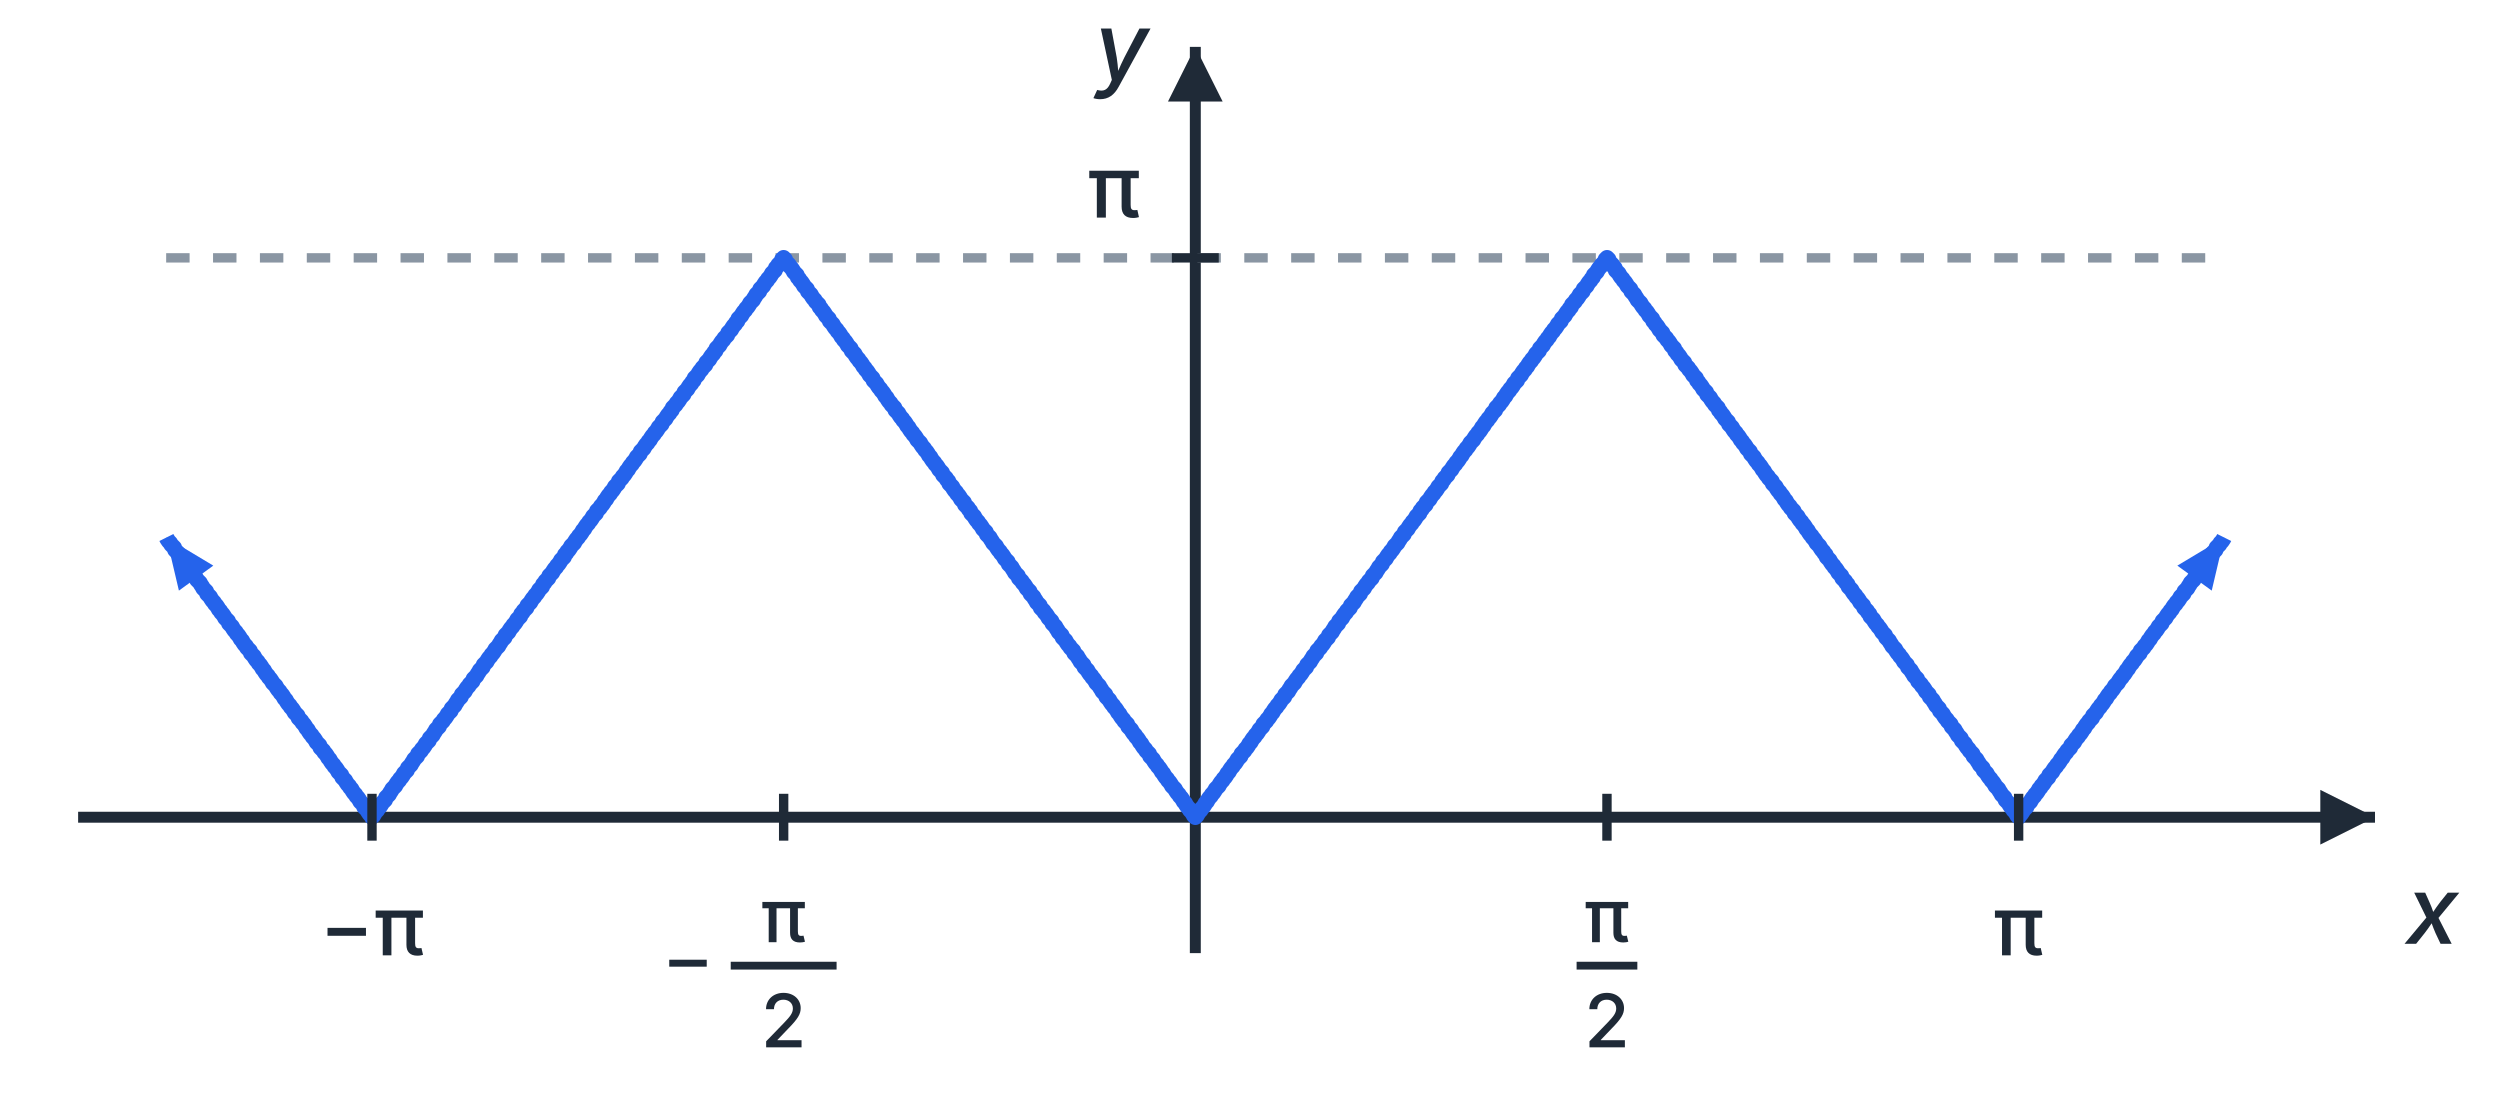
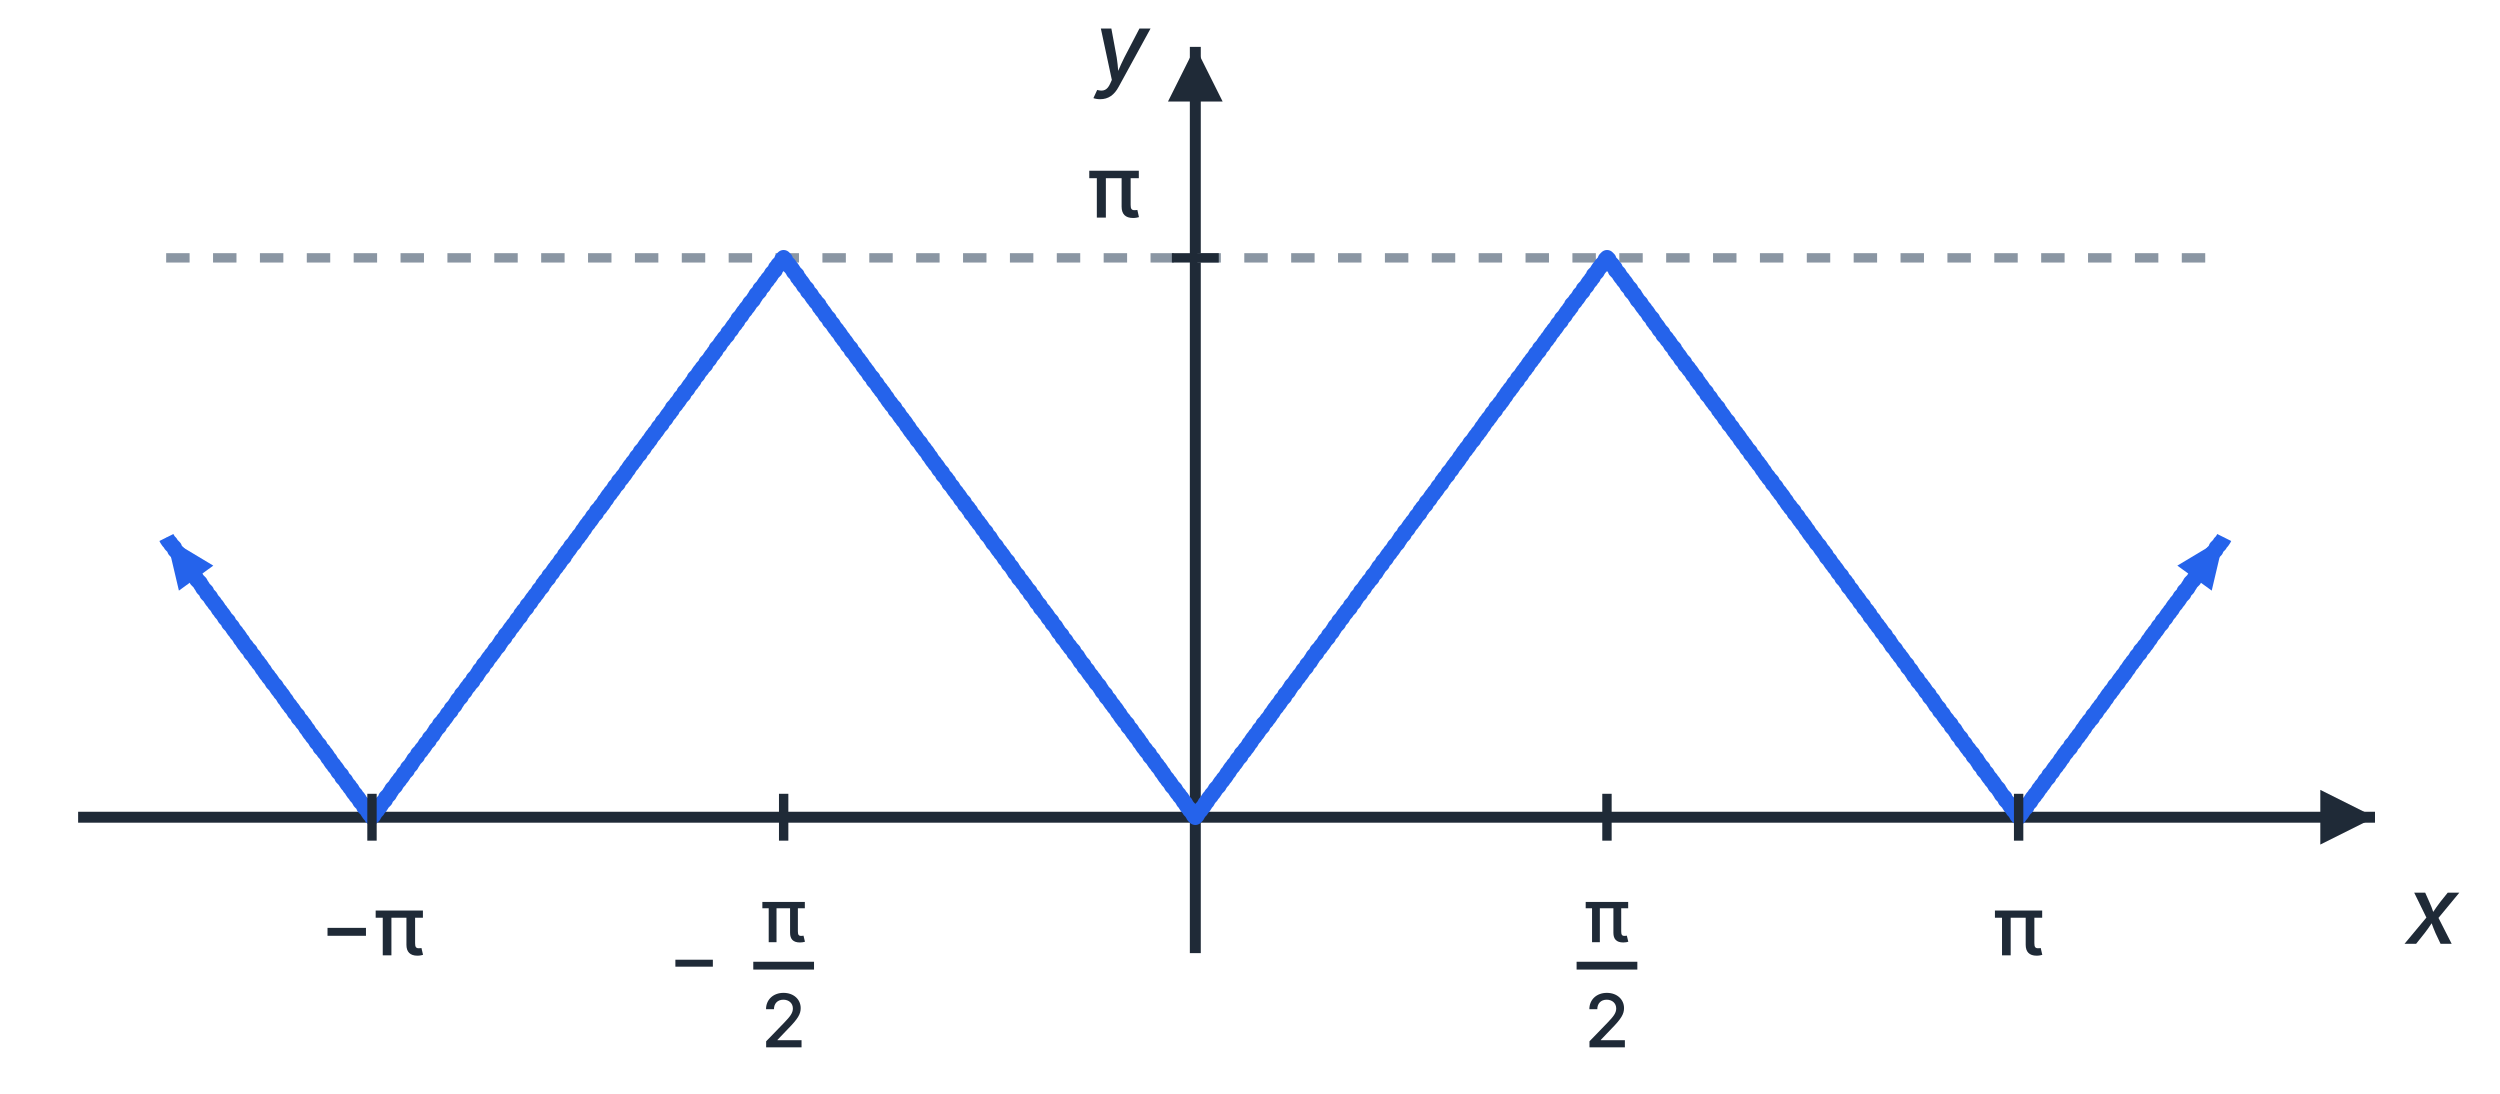
<svg xmlns="http://www.w3.org/2000/svg" viewBox="0 0 320 140" width="320" height="140" font-family="Inter, Arial, sans-serif">
  <line x1="10.0" y1="104.605" x2="304.0" y2="104.605" stroke="#1f2a37" stroke-width="1.4" />
  <path d="M304.0,104.605 l-7,-3.5 v7 z" fill="#1f2a37" />
  <line x1="153.0" y1="122.0" x2="153.0" y2="6.0" stroke="#1f2a37" stroke-width="1.4" />
  <path d="M153.0,6.0 l-3.5,7 h7 z" fill="#1f2a37" />
  <text x="308.0" y="120.805" text-anchor="start" font-size="12" fill="#1f2a37" font-weight="500" font-style="italic">x</text>
  <text x="147.0" y="10.2" text-anchor="end" font-size="12" fill="#1f2a37" font-weight="500" font-style="italic">y</text>
  <line x1="21.269" y1="33.006" x2="284.731" y2="33.006" stroke="#8a96a3" stroke-width="1.2" stroke-dasharray="3 3" />
  <polyline points="21.3,68.8 21.4,69.0 21.6,69.3 21.8,69.5 21.9,69.7 22.1,69.9 22.3,70.1 22.4,70.4 22.6,70.6 22.8,70.8 22.9,71.0 23.1,71.3 23.2,71.5 23.4,71.7 23.6,71.9 23.7,72.2 23.9,72.4 24.1,72.6 24.2,72.8 24.4,73.1 24.6,73.3 24.7,73.5 24.9,73.7 25.1,74.0 25.2,74.2 25.4,74.4 25.6,74.6 25.7,74.8 25.9,75.1 26.0,75.3 26.2,75.5 26.4,75.7 26.5,76.0 26.7,76.2 26.9,76.4 27.0,76.6 27.2,76.9 27.4,77.1 27.5,77.3 27.7,77.5 27.9,77.8 28.0,78.0 28.2,78.2 28.3,78.4 28.5,78.6 28.7,78.9 28.8,79.1 29.0,79.3 29.2,79.5 29.3,79.8 29.5,80.0 29.7,80.2 29.8,80.4 30.0,80.7 30.2,80.9 30.3,81.1 30.5,81.3 30.7,81.6 30.8,81.8 31.0,82.0 31.1,82.2 31.3,82.5 31.5,82.7 31.6,82.9 31.8,83.1 32.0,83.3 32.1,83.6 32.3,83.8 32.5,84.0 32.6,84.2 32.8,84.5 33.0,84.7 33.1,84.9 33.3,85.1 33.5,85.4 33.6,85.6 33.8,85.8 33.9,86.0 34.1,86.3 34.3,86.5 34.4,86.7 34.6,86.9 34.8,87.2 34.9,87.4 35.1,87.6 35.3,87.8 35.4,88.0 35.6,88.3 35.8,88.5 35.9,88.7 36.1,88.9 36.3,89.2 36.4,89.4 36.6,89.6 36.7,89.8 36.9,90.1 37.1,90.3 37.2,90.5 37.4,90.7 37.6,91.0 37.7,91.2 37.9,91.4 38.1,91.6 38.2,91.9 38.4,92.1 38.6,92.3 38.7,92.5 38.9,92.7 39.1,93.0 39.2,93.2 39.4,93.4 39.5,93.6 39.7,93.9 39.9,94.1 40.0,94.3 40.2,94.5 40.4,94.8 40.5,95.0 40.7,95.2 40.9,95.4 41.0,95.7 41.2,95.9 41.4,96.1 41.5,96.3 41.7,96.5 41.9,96.8 42.0,97.0 42.2,97.2 42.3,97.4 42.5,97.7 42.7,97.9 42.8,98.1 43.0,98.3 43.2,98.6 43.3,98.8 43.5,99.0 43.7,99.2 43.8,99.5 44.0,99.7 44.2,99.9 44.3,100.1 44.5,100.4 44.7,100.6 44.8,100.8 45.0,101.0 45.1,101.2 45.3,101.5 45.5,101.7 45.6,101.9 45.8,102.1 46.0,102.4 46.1,102.6 46.3,102.8 46.5,103.0 46.6,103.3 46.8,103.5 47.0,103.7 47.1,103.9 47.3,104.2 47.5,104.4 47.6,104.6 47.8,104.4 47.9,104.2 48.1,103.9 48.3,103.7 48.4,103.5 48.6,103.3 48.8,103.0 48.9,102.8 49.1,102.6 49.3,102.4 49.4,102.1 49.6,101.9 49.8,101.7 49.9,101.5 50.1,101.2 50.2,101.0 50.4,100.8 50.6,100.6 50.7,100.4 50.9,100.1 51.1,99.9 51.2,99.7 51.4,99.5 51.6,99.2 51.7,99.0 51.9,98.8 52.1,98.6 52.2,98.3 52.4,98.1 52.6,97.9 52.7,97.7 52.9,97.4 53.0,97.2 53.2,97.0 53.4,96.8 53.5,96.5 53.7,96.3 53.9,96.1 54.0,95.9 54.2,95.7 54.4,95.4 54.5,95.2 54.7,95.0 54.9,94.8 55.0,94.5 55.2,94.3 55.4,94.1 55.5,93.9 55.7,93.6 55.8,93.4 56.0,93.2 56.2,93.0 56.3,92.7 56.5,92.5 56.7,92.3 56.8,92.1 57.0,91.9 57.2,91.6 57.3,91.4 57.5,91.2 57.7,91.0 57.8,90.7 58.0,90.5 58.2,90.3 58.3,90.1 58.5,89.8 58.6,89.6 58.8,89.4 59.0,89.2 59.1,88.9 59.3,88.7 59.5,88.5 59.6,88.3 59.8,88.0 60.0,87.8 60.1,87.6 60.3,87.4 60.5,87.2 60.6,86.9 60.8,86.7 61.0,86.5 61.1,86.3 61.3,86.0 61.4,85.8 61.6,85.6 61.8,85.4 61.9,85.1 62.1,84.9 62.3,84.7 62.4,84.5 62.6,84.2 62.8,84.0 62.9,83.8 63.1,83.6 63.3,83.3 63.4,83.1 63.6,82.9 63.8,82.7 63.9,82.5 64.1,82.2 64.2,82.0 64.4,81.8 64.6,81.6 64.7,81.3 64.9,81.1 65.1,80.9 65.2,80.7 65.4,80.4 65.6,80.2 65.7,80.0 65.9,79.8 66.1,79.5 66.2,79.3 66.4,79.1 66.6,78.9 66.7,78.6 66.9,78.4 67.0,78.2 67.2,78.0 67.4,77.8 67.5,77.5 67.7,77.3 67.9,77.1 68.0,76.9 68.2,76.6 68.4,76.4 68.5,76.2 68.7,76.0 68.9,75.7 69.0,75.5 69.2,75.3 69.4,75.1 69.5,74.8 69.7,74.6 69.8,74.4 70.0,74.2 70.2,74.0 70.3,73.7 70.5,73.5 70.7,73.3 70.8,73.1 71.0,72.8 71.2,72.6 71.3,72.4 71.5,72.2 71.7,71.9 71.8,71.7 72.0,71.5 72.2,71.3 72.3,71.0 72.5,70.8 72.6,70.6 72.8,70.4 73.0,70.1 73.1,69.9 73.3,69.7 73.5,69.5 73.6,69.3 73.8,69.0 74.0,68.8 74.1,68.6 74.3,68.4 74.5,68.1 74.6,67.9 74.8,67.7 74.9,67.5 75.1,67.2 75.3,67.0 75.4,66.8 75.6,66.6 75.8,66.3 75.9,66.1 76.1,65.9 76.3,65.7 76.4,65.4 76.6,65.2 76.8,65.0 76.9,64.8 77.1,64.6 77.3,64.3 77.4,64.1 77.6,63.9 77.7,63.7 77.9,63.4 78.1,63.2 78.2,63.0 78.4,62.8 78.6,62.5 78.7,62.3 78.9,62.1 79.1,61.9 79.2,61.6 79.4,61.4 79.6,61.2 79.7,61.0 79.9,60.8 80.1,60.5 80.2,60.3 80.4,60.1 80.5,59.9 80.7,59.6 80.9,59.4 81.0,59.2 81.2,59.0 81.4,58.7 81.5,58.5 81.7,58.3 81.9,58.1 82.0,57.8 82.2,57.6 82.4,57.4 82.5,57.2 82.7,56.9 82.9,56.7 83.0,56.5 83.2,56.3 83.3,56.1 83.5,55.8 83.7,55.6 83.8,55.4 84.0,55.2 84.2,54.9 84.3,54.7 84.5,54.5 84.7,54.3 84.8,54.0 85.0,53.8 85.2,53.6 85.3,53.4 85.5,53.1 85.7,52.9 85.8,52.7 86.0,52.5 86.1,52.2 86.3,52.0 86.5,51.8 86.6,51.6 86.8,51.4 87.0,51.1 87.1,50.9 87.3,50.7 87.5,50.5 87.6,50.2 87.8,50.0 88.0,49.8 88.1,49.6 88.3,49.3 88.5,49.1 88.6,48.9 88.8,48.7 88.9,48.4 89.1,48.2 89.3,48.0 89.4,47.8 89.6,47.5 89.8,47.3 89.9,47.1 90.1,46.9 90.3,46.7 90.4,46.4 90.6,46.2 90.8,46.0 90.9,45.8 91.1,45.5 91.3,45.3 91.4,45.1 91.6,44.9 91.7,44.6 91.9,44.4 92.1,44.2 92.2,44.0 92.4,43.7 92.6,43.5 92.7,43.3 92.9,43.1 93.1,42.9 93.2,42.6 93.4,42.4 93.6,42.2 93.7,42.0 93.9,41.7 94.1,41.5 94.2,41.3 94.4,41.1 94.5,40.8 94.7,40.6 94.9,40.4 95.0,40.2 95.2,39.9 95.4,39.7 95.5,39.5 95.7,39.3 95.9,39.0 96.0,38.8 96.2,38.6 96.4,38.4 96.5,38.2 96.7,37.9 96.8,37.7 97.0,37.5 97.2,37.3 97.3,37.0 97.5,36.8 97.7,36.6 97.8,36.4 98.0,36.1 98.2,35.9 98.3,35.7 98.5,35.5 98.7,35.2 98.8,35.0 99.0,34.8 99.2,34.6 99.3,34.3 99.5,34.1 99.6,33.9 99.8,33.7 100.0,33.5 100.1,33.2 100.3,33.0 100.5,33.2 100.6,33.5 100.8,33.7 101.0,33.9 101.1,34.1 101.3,34.3 101.5,34.6 101.6,34.8 101.8,35.0 102.0,35.2 102.1,35.5 102.3,35.7 102.4,35.9 102.6,36.1 102.8,36.4 102.9,36.6 103.1,36.8 103.3,37.0 103.4,37.3 103.6,37.5 103.8,37.7 103.9,37.9 104.1,38.2 104.3,38.4 104.4,38.6 104.6,38.8 104.8,39.0 104.9,39.3 105.1,39.5 105.2,39.7 105.4,39.9 105.6,40.2 105.7,40.4 105.9,40.6 106.1,40.8 106.2,41.1 106.4,41.3 106.6,41.5 106.7,41.7 106.9,42.0 107.1,42.2 107.2,42.4 107.4,42.6 107.6,42.9 107.7,43.1 107.9,43.3 108.0,43.5 108.2,43.7 108.4,44.0 108.5,44.2 108.7,44.4 108.9,44.6 109.0,44.9 109.2,45.1 109.4,45.3 109.5,45.5 109.7,45.8 109.9,46.0 110.0,46.2 110.2,46.4 110.4,46.7 110.5,46.9 110.7,47.1 110.8,47.3 111.0,47.5 111.2,47.8 111.3,48.0 111.5,48.2 111.7,48.4 111.8,48.7 112.0,48.9 112.2,49.1 112.3,49.3 112.5,49.6 112.7,49.8 112.8,50.0 113.0,50.2 113.2,50.5 113.3,50.7 113.5,50.9 113.6,51.1 113.8,51.4 114.0,51.6 114.1,51.8 114.3,52.0 114.5,52.2 114.6,52.5 114.8,52.7 115.0,52.9 115.1,53.1 115.3,53.4 115.5,53.6 115.6,53.8 115.8,54.0 116.0,54.3 116.1,54.5 116.3,54.7 116.4,54.9 116.6,55.2 116.8,55.4 116.9,55.6 117.1,55.8 117.3,56.1 117.4,56.3 117.6,56.5 117.8,56.7 117.9,56.9 118.1,57.2 118.3,57.4 118.4,57.6 118.6,57.8 118.8,58.1 118.9,58.3 119.1,58.5 119.2,58.7 119.4,59.0 119.6,59.2 119.7,59.4 119.9,59.6 120.1,59.9 120.2,60.1 120.4,60.3 120.6,60.5 120.7,60.8 120.9,61.0 121.1,61.2 121.2,61.4 121.4,61.6 121.5,61.9 121.7,62.1 121.9,62.3 122.0,62.5 122.2,62.8 122.4,63.0 122.5,63.2 122.7,63.4 122.9,63.7 123.0,63.9 123.2,64.1 123.4,64.3 123.5,64.6 123.7,64.8 123.9,65.0 124.0,65.2 124.2,65.4 124.3,65.7 124.5,65.9 124.7,66.1 124.8,66.3 125.0,66.6 125.2,66.8 125.3,67.0 125.5,67.2 125.7,67.5 125.8,67.7 126.0,67.9 126.2,68.1 126.3,68.4 126.5,68.6 126.7,68.8 126.8,69.0 127.0,69.3 127.1,69.5 127.3,69.7 127.5,69.9 127.6,70.1 127.8,70.4 128.0,70.6 128.1,70.8 128.3,71.0 128.5,71.3 128.6,71.5 128.8,71.7 129.0,71.9 129.1,72.2 129.3,72.4 129.5,72.6 129.6,72.8 129.8,73.1 129.9,73.3 130.1,73.5 130.3,73.7 130.4,74.0 130.6,74.2 130.8,74.4 130.9,74.6 131.1,74.8 131.3,75.1 131.4,75.3 131.6,75.5 131.8,75.7 131.9,76.0 132.1,76.2 132.3,76.4 132.4,76.6 132.6,76.9 132.7,77.1 132.9,77.3 133.1,77.5 133.2,77.8 133.4,78.0 133.6,78.2 133.7,78.4 133.9,78.6 134.1,78.9 134.2,79.1 134.4,79.3 134.6,79.5 134.7,79.8 134.9,80.0 135.1,80.2 135.2,80.4 135.4,80.7 135.5,80.9 135.7,81.1 135.9,81.3 136.0,81.6 136.2,81.8 136.4,82.0 136.5,82.2 136.7,82.5 136.9,82.7 137.0,82.9 137.2,83.1 137.4,83.3 137.5,83.6 137.7,83.8 137.9,84.0 138.0,84.2 138.2,84.5 138.3,84.7 138.5,84.9 138.7,85.1 138.8,85.4 139.0,85.6 139.2,85.8 139.3,86.0 139.5,86.3 139.7,86.5 139.8,86.7 140.0,86.9 140.2,87.2 140.3,87.4 140.5,87.6 140.7,87.8 140.8,88.0 141.0,88.3 141.1,88.5 141.3,88.7 141.5,88.9 141.6,89.2 141.8,89.4 142.0,89.6 142.1,89.8 142.3,90.1 142.5,90.3 142.6,90.5 142.8,90.7 143.0,91.0 143.1,91.2 143.3,91.4 143.4,91.6 143.6,91.9 143.8,92.1 143.9,92.3 144.1,92.5 144.3,92.7 144.4,93.0 144.6,93.2 144.8,93.4 144.9,93.6 145.1,93.9 145.3,94.1 145.4,94.3 145.6,94.5 145.8,94.8 145.9,95.0 146.1,95.2 146.2,95.4 146.4,95.7 146.6,95.9 146.7,96.1 146.9,96.3 147.1,96.5 147.2,96.8 147.4,97.0 147.6,97.2 147.7,97.4 147.9,97.7 148.1,97.9 148.2,98.1 148.4,98.3 148.6,98.6 148.7,98.8 148.9,99.0 149.0,99.2 149.2,99.5 149.4,99.7 149.5,99.9 149.7,100.1 149.9,100.4 150.0,100.6 150.2,100.8 150.4,101.0 150.5,101.2 150.7,101.5 150.9,101.7 151.0,101.9 151.2,102.1 151.4,102.4 151.5,102.6 151.7,102.8 151.8,103.0 152.0,103.3 152.2,103.5 152.3,103.7 152.5,103.9 152.7,104.2 152.8,104.4 153.0,104.6 153.2,104.4 153.3,104.2 153.5,103.9 153.7,103.7 153.8,103.5 154.0,103.3 154.2,103.0 154.3,102.8 154.5,102.6 154.6,102.4 154.8,102.1 155.0,101.9 155.1,101.7 155.3,101.5 155.5,101.2 155.6,101.0 155.8,100.8 156.0,100.6 156.1,100.4 156.3,100.1 156.5,99.9 156.6,99.7 156.8,99.5 157.0,99.2 157.1,99.0 157.3,98.8 157.4,98.6 157.6,98.3 157.8,98.1 157.9,97.9 158.1,97.7 158.3,97.4 158.4,97.2 158.6,97.0 158.8,96.8 158.9,96.5 159.1,96.3 159.3,96.1 159.4,95.9 159.6,95.7 159.8,95.4 159.9,95.2 160.1,95.0 160.2,94.8 160.4,94.5 160.6,94.3 160.7,94.1 160.9,93.9 161.1,93.6 161.2,93.4 161.4,93.2 161.6,93.0 161.7,92.7 161.9,92.5 162.1,92.3 162.2,92.1 162.4,91.9 162.6,91.6 162.7,91.4 162.9,91.2 163.0,91.0 163.2,90.7 163.4,90.5 163.5,90.3 163.7,90.1 163.9,89.8 164.0,89.6 164.2,89.4 164.4,89.2 164.5,88.9 164.7,88.7 164.9,88.5 165.0,88.3 165.2,88.0 165.3,87.8 165.5,87.6 165.7,87.4 165.8,87.2 166.0,86.9 166.2,86.7 166.3,86.5 166.5,86.3 166.7,86.0 166.8,85.8 167.0,85.6 167.2,85.4 167.3,85.1 167.5,84.9 167.7,84.7 167.8,84.5 168.0,84.2 168.1,84.0 168.3,83.8 168.5,83.6 168.6,83.3 168.8,83.1 169.0,82.9 169.1,82.7 169.3,82.5 169.5,82.2 169.6,82.0 169.8,81.8 170.0,81.6 170.1,81.3 170.3,81.1 170.5,80.9 170.6,80.7 170.8,80.4 170.9,80.2 171.1,80.0 171.3,79.8 171.4,79.5 171.6,79.3 171.8,79.1 171.9,78.9 172.1,78.6 172.3,78.4 172.4,78.2 172.6,78.0 172.8,77.8 172.9,77.5 173.1,77.3 173.3,77.1 173.4,76.9 173.6,76.6 173.7,76.4 173.9,76.2 174.1,76.0 174.2,75.7 174.4,75.5 174.6,75.3 174.7,75.1 174.9,74.8 175.1,74.6 175.2,74.4 175.4,74.2 175.6,74.0 175.7,73.7 175.9,73.5 176.1,73.3 176.2,73.1 176.4,72.8 176.5,72.6 176.7,72.4 176.9,72.2 177.0,71.9 177.2,71.7 177.4,71.5 177.5,71.3 177.7,71.0 177.9,70.8 178.0,70.6 178.2,70.4 178.4,70.1 178.5,69.9 178.7,69.7 178.9,69.5 179.0,69.3 179.2,69.0 179.3,68.8 179.5,68.6 179.7,68.4 179.8,68.1 180.0,67.9 180.2,67.7 180.3,67.5 180.5,67.2 180.7,67.0 180.8,66.8 181.0,66.6 181.2,66.3 181.3,66.1 181.5,65.9 181.7,65.7 181.8,65.4 182.0,65.2 182.1,65.0 182.3,64.8 182.5,64.6 182.6,64.3 182.8,64.1 183.0,63.9 183.1,63.7 183.3,63.4 183.5,63.2 183.6,63.0 183.8,62.8 184.0,62.5 184.1,62.3 184.3,62.1 184.5,61.9 184.6,61.6 184.8,61.4 184.9,61.2 185.1,61.0 185.3,60.8 185.4,60.5 185.6,60.3 185.8,60.1 185.9,59.9 186.1,59.6 186.3,59.4 186.4,59.2 186.6,59.0 186.8,58.7 186.9,58.5 187.1,58.3 187.2,58.1 187.4,57.8 187.6,57.6 187.7,57.4 187.9,57.2 188.1,56.9 188.2,56.7 188.4,56.5 188.6,56.3 188.7,56.1 188.9,55.8 189.1,55.6 189.2,55.4 189.4,55.2 189.6,54.9 189.7,54.7 189.9,54.5 190.0,54.3 190.2,54.0 190.4,53.8 190.5,53.6 190.7,53.4 190.9,53.1 191.0,52.9 191.2,52.7 191.4,52.5 191.5,52.2 191.7,52.0 191.9,51.8 192.0,51.6 192.2,51.4 192.4,51.1 192.5,50.9 192.7,50.7 192.8,50.5 193.0,50.2 193.2,50.0 193.3,49.8 193.5,49.6 193.7,49.3 193.8,49.1 194.0,48.9 194.2,48.7 194.3,48.4 194.5,48.2 194.7,48.0 194.8,47.8 195.0,47.5 195.2,47.3 195.3,47.1 195.5,46.9 195.6,46.7 195.8,46.4 196.0,46.2 196.1,46.0 196.3,45.8 196.5,45.5 196.6,45.3 196.8,45.1 197.0,44.9 197.1,44.6 197.3,44.4 197.5,44.2 197.6,44.0 197.8,43.7 198.0,43.5 198.1,43.3 198.3,43.1 198.4,42.9 198.6,42.6 198.8,42.4 198.9,42.2 199.1,42.0 199.3,41.7 199.4,41.5 199.6,41.3 199.8,41.1 199.9,40.8 200.1,40.6 200.3,40.4 200.4,40.2 200.6,39.9 200.8,39.7 200.9,39.5 201.1,39.3 201.2,39.0 201.4,38.8 201.6,38.6 201.7,38.4 201.9,38.2 202.1,37.9 202.2,37.7 202.4,37.5 202.6,37.3 202.7,37.0 202.9,36.8 203.1,36.6 203.2,36.4 203.4,36.1 203.6,35.9 203.7,35.7 203.9,35.5 204.0,35.2 204.2,35.0 204.4,34.8 204.5,34.6 204.7,34.3 204.9,34.1 205.0,33.9 205.2,33.7 205.4,33.5 205.5,33.2 205.7,33.0 205.9,33.2 206.0,33.5 206.2,33.7 206.4,33.9 206.5,34.1 206.7,34.3 206.8,34.6 207.0,34.8 207.2,35.0 207.3,35.2 207.5,35.5 207.7,35.7 207.8,35.9 208.0,36.1 208.2,36.4 208.3,36.6 208.5,36.8 208.7,37.0 208.8,37.3 209.0,37.5 209.2,37.7 209.3,37.9 209.5,38.2 209.6,38.4 209.8,38.6 210.0,38.8 210.1,39.0 210.3,39.3 210.5,39.5 210.6,39.7 210.8,39.9 211.0,40.2 211.1,40.4 211.3,40.6 211.5,40.8 211.6,41.1 211.8,41.3 211.9,41.5 212.1,41.7 212.3,42.0 212.4,42.2 212.6,42.4 212.8,42.6 212.9,42.9 213.1,43.1 213.3,43.3 213.4,43.5 213.6,43.7 213.8,44.0 213.9,44.2 214.1,44.4 214.3,44.6 214.4,44.9 214.6,45.1 214.7,45.3 214.9,45.5 215.1,45.8 215.2,46.0 215.4,46.2 215.6,46.4 215.7,46.7 215.9,46.9 216.1,47.1 216.2,47.3 216.4,47.5 216.6,47.8 216.7,48.0 216.9,48.2 217.1,48.4 217.2,48.7 217.4,48.9 217.5,49.1 217.7,49.3 217.9,49.6 218.0,49.8 218.2,50.0 218.4,50.2 218.5,50.5 218.7,50.7 218.9,50.9 219.0,51.1 219.2,51.4 219.4,51.6 219.5,51.8 219.7,52.0 219.9,52.2 220.0,52.5 220.2,52.7 220.3,52.9 220.5,53.1 220.7,53.4 220.8,53.6 221.0,53.8 221.2,54.0 221.3,54.3 221.5,54.5 221.7,54.7 221.8,54.9 222.0,55.2 222.2,55.4 222.3,55.6 222.5,55.8 222.7,56.1 222.8,56.3 223.0,56.5 223.1,56.7 223.3,56.9 223.5,57.2 223.6,57.4 223.8,57.6 224.0,57.8 224.1,58.1 224.3,58.3 224.5,58.5 224.6,58.7 224.8,59.0 225.0,59.2 225.1,59.4 225.3,59.6 225.5,59.9 225.6,60.1 225.8,60.3 225.9,60.5 226.1,60.8 226.3,61.0 226.4,61.2 226.6,61.4 226.8,61.6 226.9,61.9 227.1,62.1 227.3,62.3 227.4,62.5 227.6,62.8 227.8,63.0 227.9,63.2 228.1,63.4 228.3,63.7 228.4,63.9 228.6,64.1 228.7,64.3 228.9,64.6 229.1,64.8 229.2,65.0 229.4,65.2 229.6,65.4 229.7,65.7 229.9,65.9 230.1,66.1 230.2,66.3 230.4,66.6 230.6,66.8 230.7,67.0 230.9,67.2 231.1,67.5 231.2,67.7 231.4,67.9 231.5,68.1 231.7,68.4 231.9,68.6 232.0,68.8 232.2,69.0 232.4,69.3 232.5,69.5 232.7,69.7 232.9,69.9 233.0,70.1 233.2,70.4 233.4,70.6 233.5,70.8 233.7,71.0 233.8,71.3 234.0,71.5 234.2,71.7 234.3,71.9 234.5,72.2 234.7,72.4 234.8,72.6 235.0,72.8 235.2,73.1 235.3,73.3 235.5,73.5 235.7,73.7 235.8,74.0 236.0,74.2 236.2,74.4 236.3,74.6 236.5,74.8 236.6,75.1 236.8,75.3 237.0,75.5 237.1,75.7 237.3,76.0 237.5,76.2 237.6,76.4 237.8,76.6 238.0,76.9 238.1,77.1 238.3,77.3 238.5,77.5 238.6,77.8 238.8,78.0 239.0,78.2 239.1,78.4 239.3,78.6 239.4,78.9 239.6,79.1 239.8,79.3 239.9,79.5 240.1,79.8 240.3,80.0 240.4,80.2 240.6,80.4 240.8,80.7 240.9,80.9 241.1,81.1 241.3,81.3 241.4,81.6 241.6,81.8 241.8,82.0 241.9,82.2 242.1,82.5 242.2,82.7 242.4,82.9 242.6,83.1 242.7,83.3 242.9,83.6 243.1,83.8 243.2,84.0 243.4,84.2 243.6,84.5 243.7,84.7 243.9,84.9 244.1,85.1 244.2,85.4 244.4,85.6 244.6,85.8 244.7,86.0 244.9,86.3 245.0,86.5 245.2,86.7 245.4,86.9 245.5,87.2 245.7,87.4 245.9,87.6 246.0,87.8 246.2,88.0 246.4,88.3 246.5,88.5 246.7,88.7 246.9,88.9 247.0,89.2 247.2,89.4 247.4,89.6 247.5,89.8 247.7,90.1 247.8,90.3 248.0,90.5 248.2,90.7 248.3,91.0 248.5,91.2 248.7,91.4 248.8,91.6 249.0,91.9 249.2,92.1 249.3,92.3 249.5,92.5 249.7,92.7 249.8,93.0 250.0,93.2 250.2,93.4 250.3,93.6 250.5,93.9 250.6,94.1 250.8,94.3 251.0,94.5 251.1,94.8 251.3,95.0 251.5,95.2 251.6,95.4 251.8,95.7 252.0,95.9 252.1,96.1 252.3,96.3 252.5,96.5 252.6,96.8 252.8,97.0 253.0,97.2 253.1,97.4 253.3,97.7 253.4,97.9 253.6,98.1 253.8,98.3 253.9,98.6 254.1,98.8 254.3,99.0 254.4,99.2 254.6,99.5 254.8,99.7 254.9,99.9 255.1,100.1 255.3,100.4 255.4,100.6 255.6,100.8 255.8,101.0 255.9,101.2 256.1,101.5 256.2,101.7 256.4,101.9 256.6,102.1 256.7,102.4 256.9,102.6 257.1,102.8 257.2,103.0 257.4,103.3 257.6,103.5 257.7,103.7 257.9,103.9 258.1,104.2 258.2,104.4 258.4,104.6 258.5,104.4 258.7,104.2 258.9,103.9 259.0,103.7 259.2,103.5 259.4,103.3 259.5,103.0 259.7,102.8 259.9,102.6 260.0,102.4 260.2,102.1 260.4,101.9 260.5,101.7 260.7,101.5 260.9,101.2 261.0,101.0 261.2,100.8 261.3,100.6 261.5,100.4 261.7,100.1 261.8,99.9 262.0,99.7 262.2,99.5 262.3,99.2 262.5,99.0 262.7,98.8 262.8,98.6 263.0,98.3 263.2,98.1 263.3,97.9 263.5,97.7 263.7,97.4 263.8,97.2 264.0,97.0 264.1,96.8 264.3,96.5 264.5,96.3 264.6,96.1 264.8,95.9 265.0,95.7 265.1,95.4 265.3,95.2 265.5,95.0 265.6,94.8 265.8,94.5 266.0,94.3 266.1,94.1 266.3,93.9 266.5,93.6 266.6,93.4 266.8,93.2 266.9,93.0 267.1,92.7 267.3,92.5 267.4,92.3 267.6,92.1 267.8,91.9 267.9,91.6 268.1,91.4 268.3,91.2 268.4,91.0 268.6,90.7 268.8,90.5 268.9,90.3 269.1,90.1 269.3,89.8 269.4,89.6 269.6,89.4 269.7,89.2 269.9,88.9 270.1,88.7 270.2,88.5 270.4,88.3 270.6,88.0 270.7,87.8 270.9,87.6 271.1,87.4 271.2,87.2 271.4,86.9 271.6,86.7 271.7,86.5 271.9,86.3 272.1,86.0 272.2,85.8 272.4,85.6 272.5,85.4 272.7,85.1 272.9,84.9 273.0,84.7 273.2,84.5 273.4,84.2 273.5,84.0 273.7,83.8 273.9,83.6 274.0,83.3 274.2,83.1 274.4,82.9 274.5,82.7 274.7,82.5 274.9,82.2 275.0,82.0 275.2,81.8 275.3,81.6 275.5,81.3 275.7,81.1 275.8,80.9 276.0,80.7 276.2,80.4 276.3,80.2 276.5,80.0 276.7,79.8 276.8,79.5 277.0,79.3 277.2,79.1 277.3,78.9 277.5,78.6 277.7,78.4 277.8,78.2 278.0,78.0 278.1,77.8 278.3,77.5 278.5,77.3 278.6,77.1 278.8,76.9 279.0,76.6 279.1,76.4 279.3,76.2 279.5,76.0 279.6,75.7 279.8,75.5 280.0,75.3 280.1,75.1 280.3,74.8 280.4,74.6 280.6,74.4 280.8,74.2 280.9,74.0 281.1,73.7 281.3,73.5 281.4,73.3 281.6,73.1 281.8,72.8 281.9,72.6 282.1,72.4 282.3,72.2 282.4,71.9 282.6,71.7 282.8,71.5 282.9,71.3 283.1,71.0 283.2,70.8 283.4,70.6 283.6,70.4 283.7,70.1 283.9,69.9 284.1,69.7 284.2,69.5 284.4,69.3 284.6,69.0 284.7,68.8" fill="none" stroke="#2563eb" stroke-width="2.0" stroke-linejoin="round" />
  <path d="M284.7,68.8 L283.1,75.6 L278.7,72.4 z" fill="#2563eb" />
  <path d="M21.3,68.8 L27.3,72.4 L22.9,75.6 z" fill="#2563eb" />
  <line x1="47.615" y1="101.605" x2="47.615" y2="107.605" stroke="#1f2a37" stroke-width="1.2" />
  <line x1="100.308" y1="101.605" x2="100.308" y2="107.605" stroke="#1f2a37" stroke-width="1.2" />
  <line x1="205.692" y1="101.605" x2="205.692" y2="107.605" stroke="#1f2a37" stroke-width="1.2" />
  <line x1="258.385" y1="101.605" x2="258.385" y2="107.605" stroke="#1f2a37" stroke-width="1.2" />
  <text x="47.615" y="122.28" text-anchor="middle" font-size="10.5" fill="#1f2a37" font-weight="500">−π</text>
-   <text x="91.533" y="126.28" text-anchor="end" font-size="10.5" fill="#1f2a37">−</text>
+   <text x="92.32" y="126.28" text-anchor="end" font-size="10.5" fill="#1f2a37">−</text>
  <text x="100.308" y="120.605" text-anchor="middle" font-size="9.45" fill="#1f2a37" font-weight="500">π</text>
-   <line x1="93.533" y1="123.605" x2="107.083" y2="123.605" stroke="#1f2a37" stroke-width="1" />
+   <line x1="96.42" y1="123.605" x2="104.195" y2="123.605" stroke="#1f2a37" stroke-width="1" />
  <text x="100.308" y="134.055" text-anchor="middle" font-size="9.45" fill="#1f2a37" font-weight="500">2</text>
  <text x="205.692" y="120.605" text-anchor="middle" font-size="9.45" fill="#1f2a37" font-weight="500">π</text>
  <line x1="201.805" y1="123.605" x2="209.58" y2="123.605" stroke="#1f2a37" stroke-width="1" />
  <text x="205.692" y="134.055" text-anchor="middle" font-size="9.45" fill="#1f2a37" font-weight="500">2</text>
  <text x="258.385" y="122.28" text-anchor="middle" font-size="10.5" fill="#1f2a37" font-weight="500">π</text>
  <line x1="150.0" y1="33.006" x2="156.0" y2="33.006" stroke="#1f2a37" stroke-width="1.2" />
  <text x="146.0" y="27.856" text-anchor="end" font-size="11" fill="#1f2a37" font-weight="500">π</text>
</svg>
